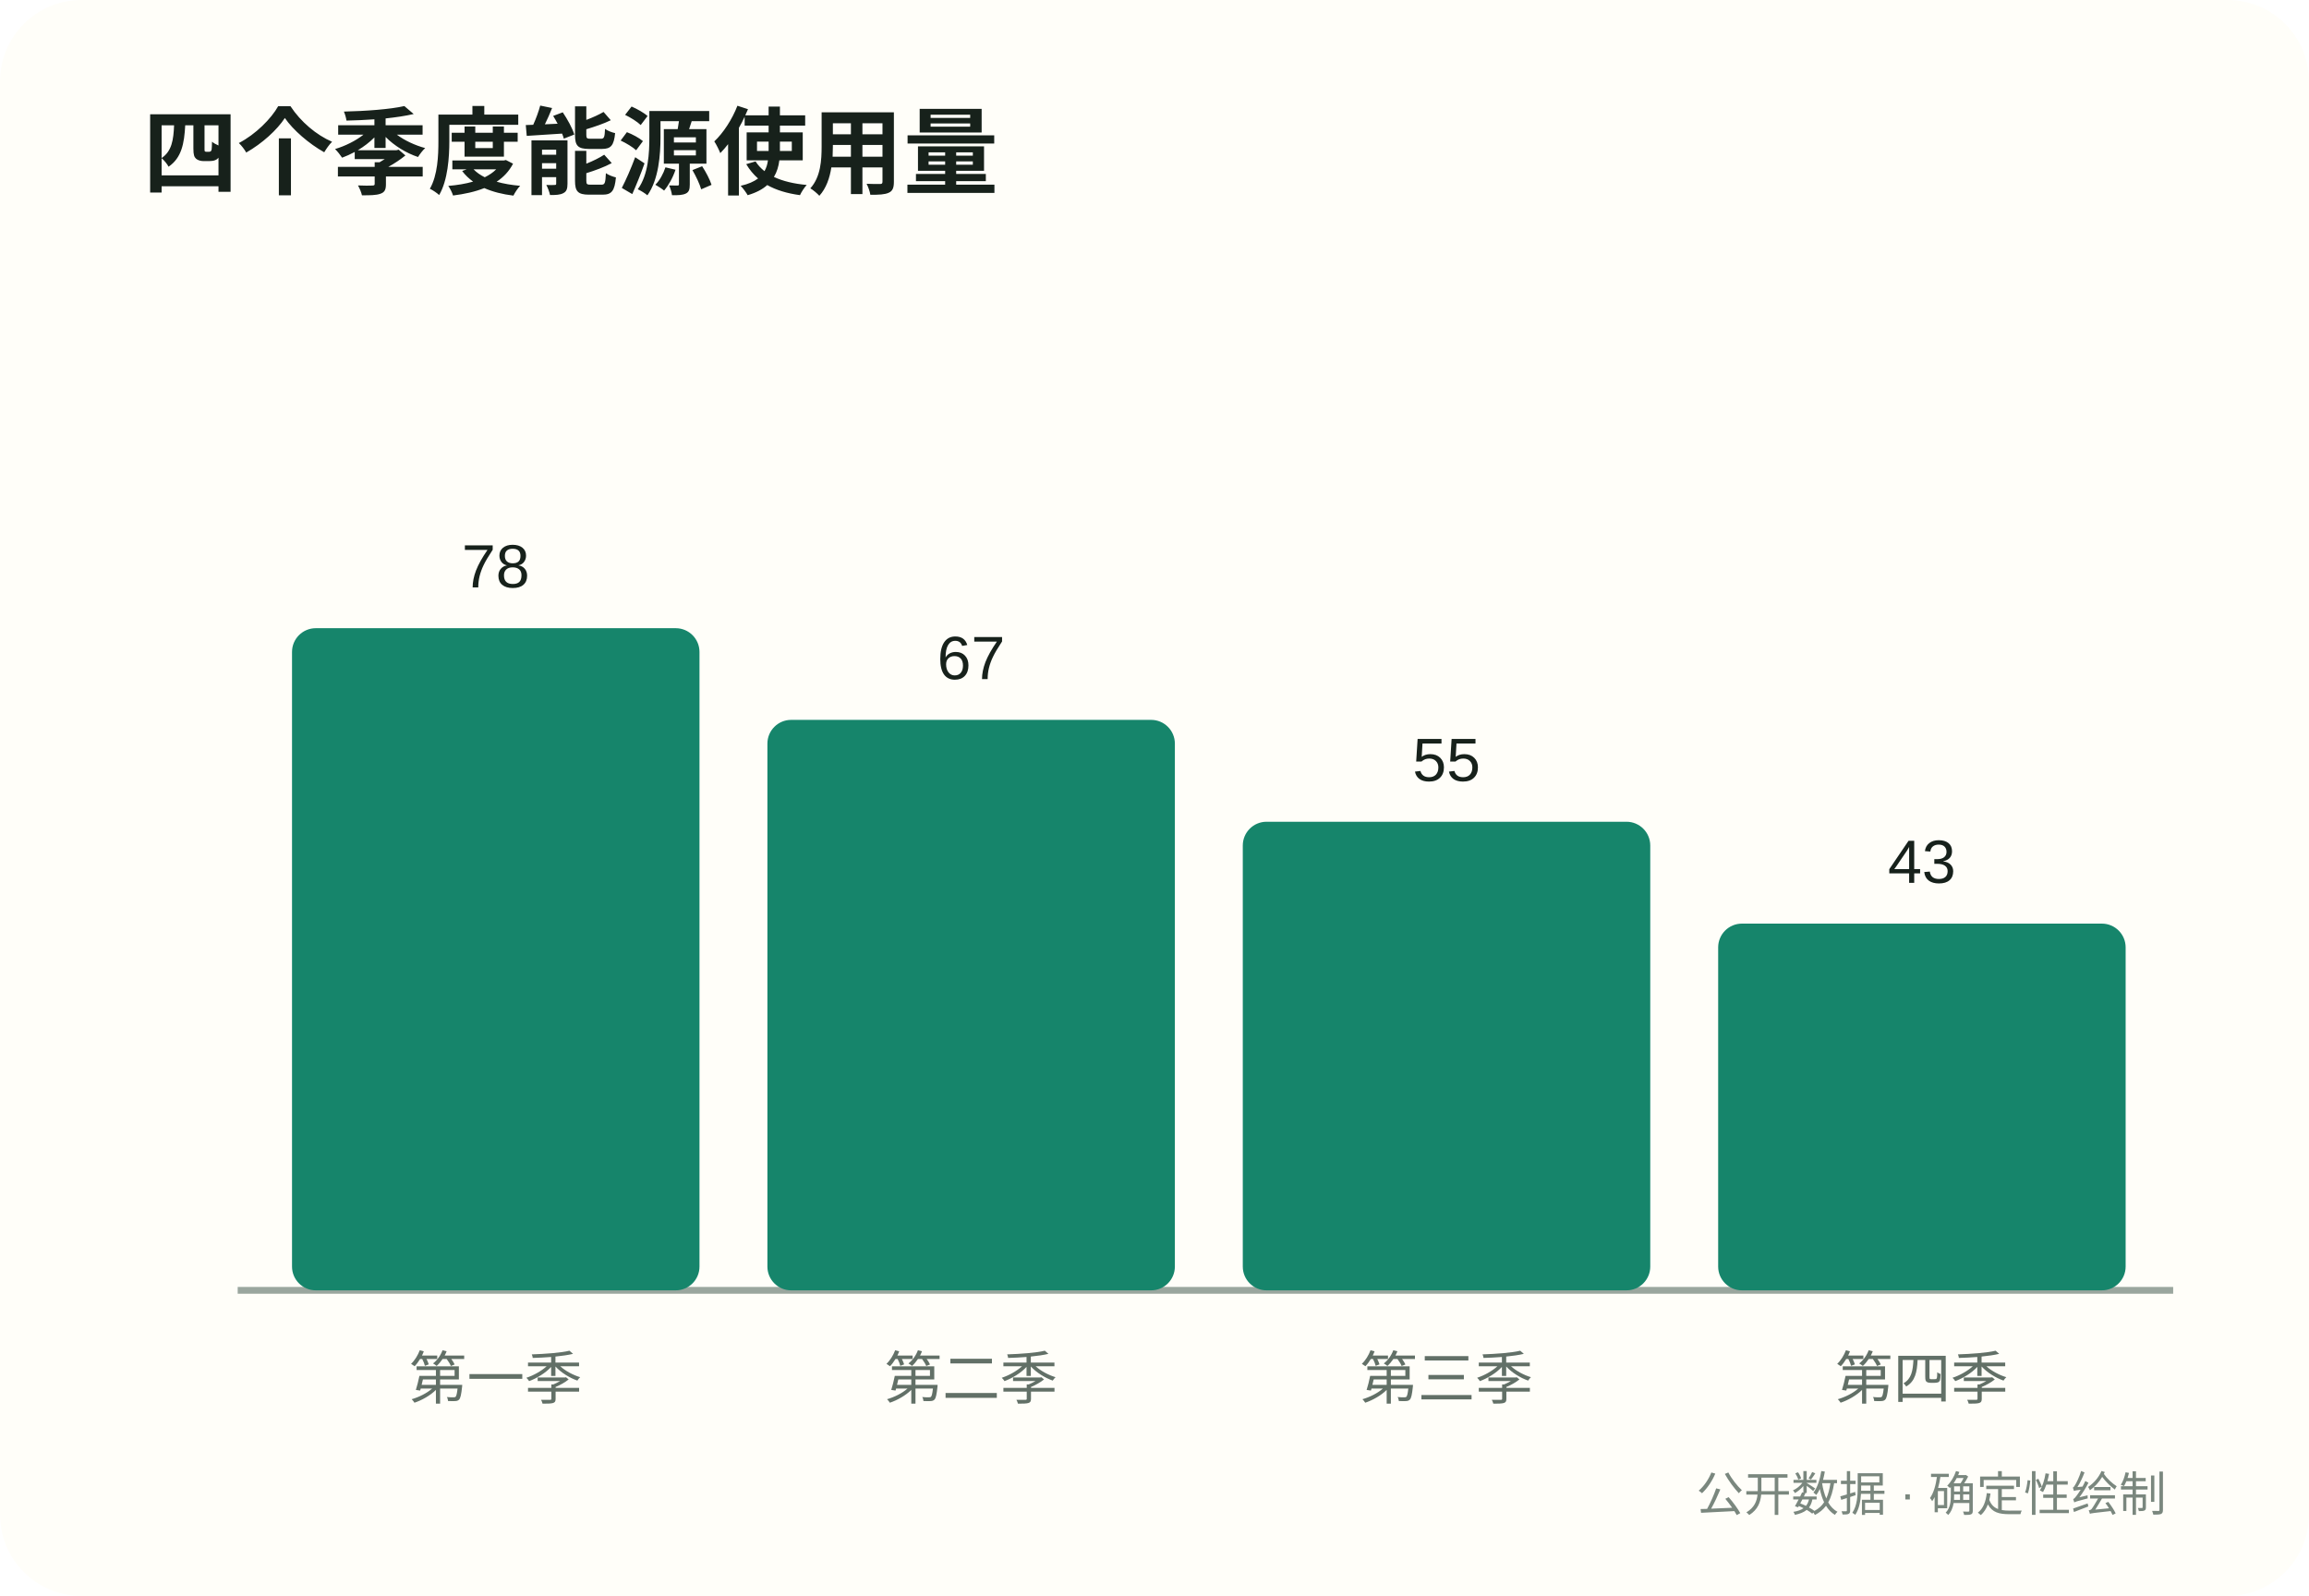
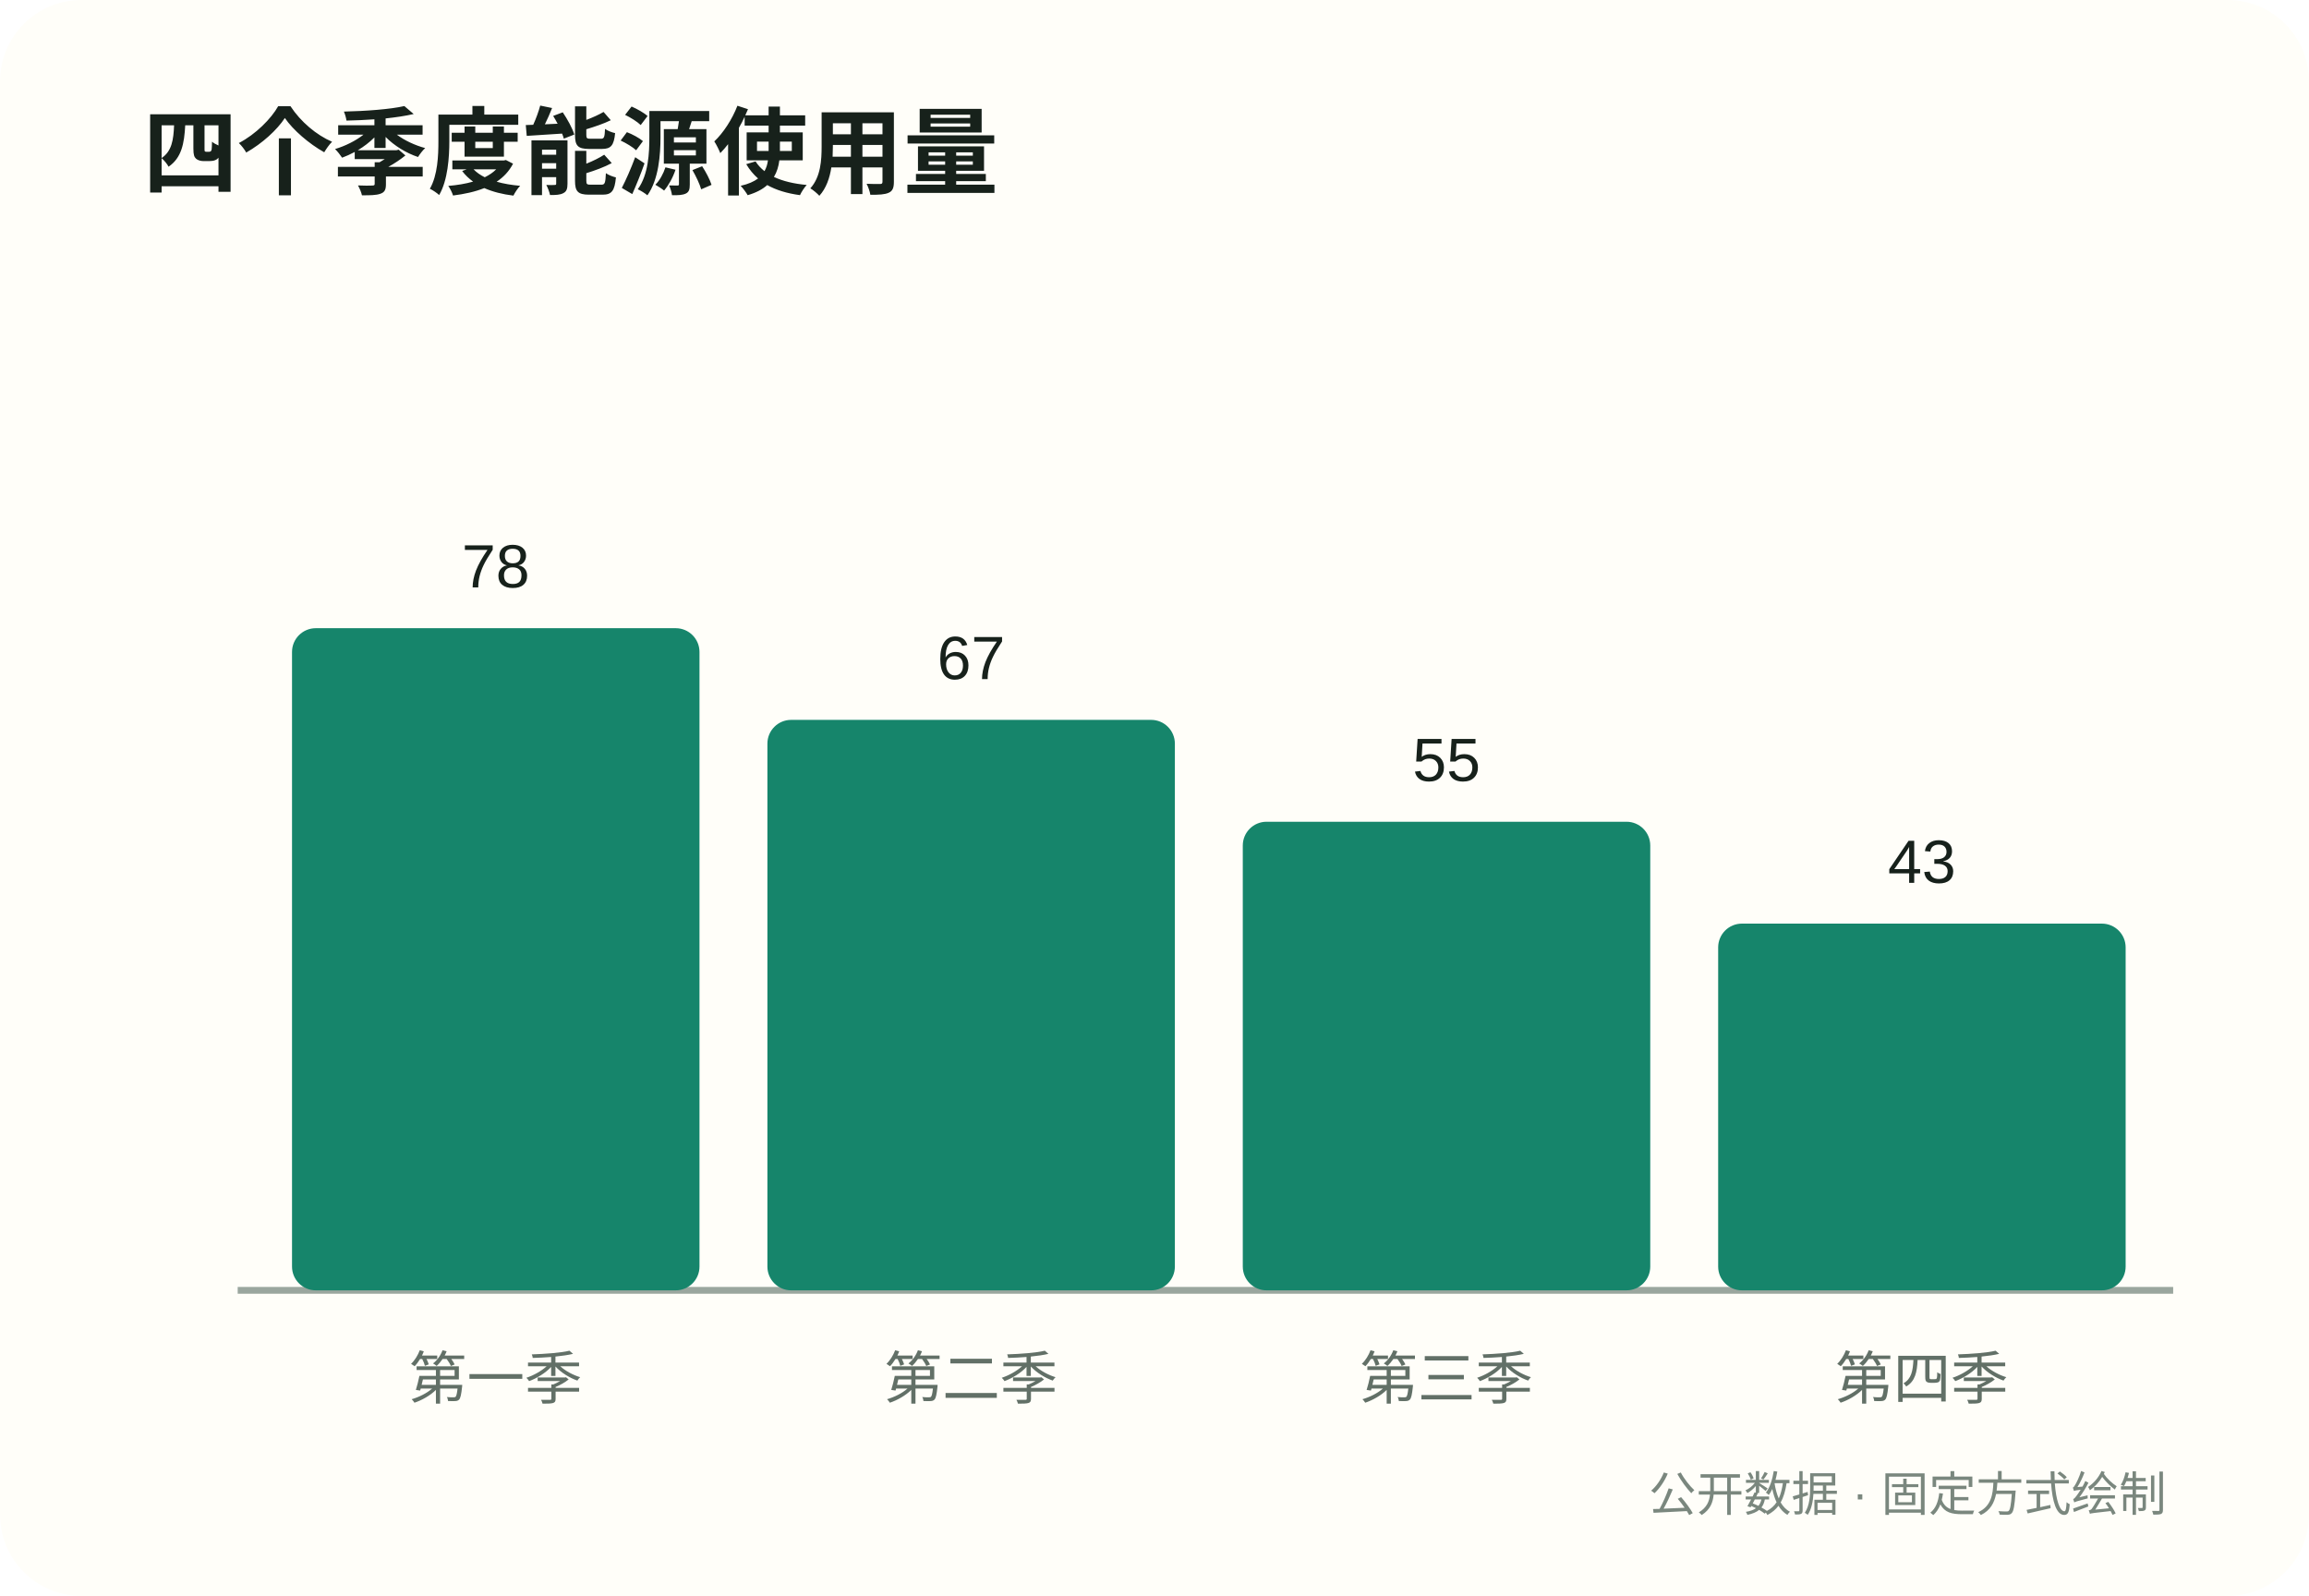
<svg xmlns="http://www.w3.org/2000/svg" width="680" height="470" viewBox="0 0 680 470">
  <rect width="680" height="470" rx="24" fill="#fffef9" />
  <text x="42" y="55" fill="#17211b" font-family="Arial,sans-serif" font-size="28" font-weight="700">四个季度能源使用量</text>
  <line x1="70" y1="380" x2="640" y2="380" stroke="#9aa69e" stroke-width="2" />
  <rect x="86" y="185" width="120" height="195" rx="7" fill="#16856b" />
  <text x="146" y="173" text-anchor="middle" fill="#17211b" font-family="Arial,sans-serif" font-size="18">78</text>
  <text x="146" y="412" text-anchor="middle" fill="#627067" font-family="Arial,sans-serif" font-size="17">第一季</text>
  <rect x="226" y="212" width="120" height="168" rx="7" fill="#16856b" />
  <text x="286" y="200" text-anchor="middle" fill="#17211b" font-family="Arial,sans-serif" font-size="18">67</text>
  <text x="286" y="412" text-anchor="middle" fill="#627067" font-family="Arial,sans-serif" font-size="17">第二季</text>
  <rect x="366" y="242" width="120" height="138" rx="7" fill="#16856b" />
  <text x="426" y="230" text-anchor="middle" fill="#17211b" font-family="Arial,sans-serif" font-size="18">55</text>
  <text x="426" y="412" text-anchor="middle" fill="#627067" font-family="Arial,sans-serif" font-size="17">第三季</text>
  <rect x="506" y="272" width="120" height="108" rx="7" fill="#16856b" />
  <text x="566" y="260" text-anchor="middle" fill="#17211b" font-family="Arial,sans-serif" font-size="18">43</text>
  <text x="566" y="412" text-anchor="middle" fill="#627067" font-family="Arial,sans-serif" font-size="17">第四季</text>
-   <text x="638" y="445" text-anchor="end" fill="#7a877e" font-family="Arial,sans-serif" font-size="14">公开数据 · 确定性绘制</text>
+   <text x="638" y="445" text-anchor="end" fill="#7a877e" font-family="Arial,sans-serif" font-size="14">公开数据 · 固定方式绘制</text>
</svg>
